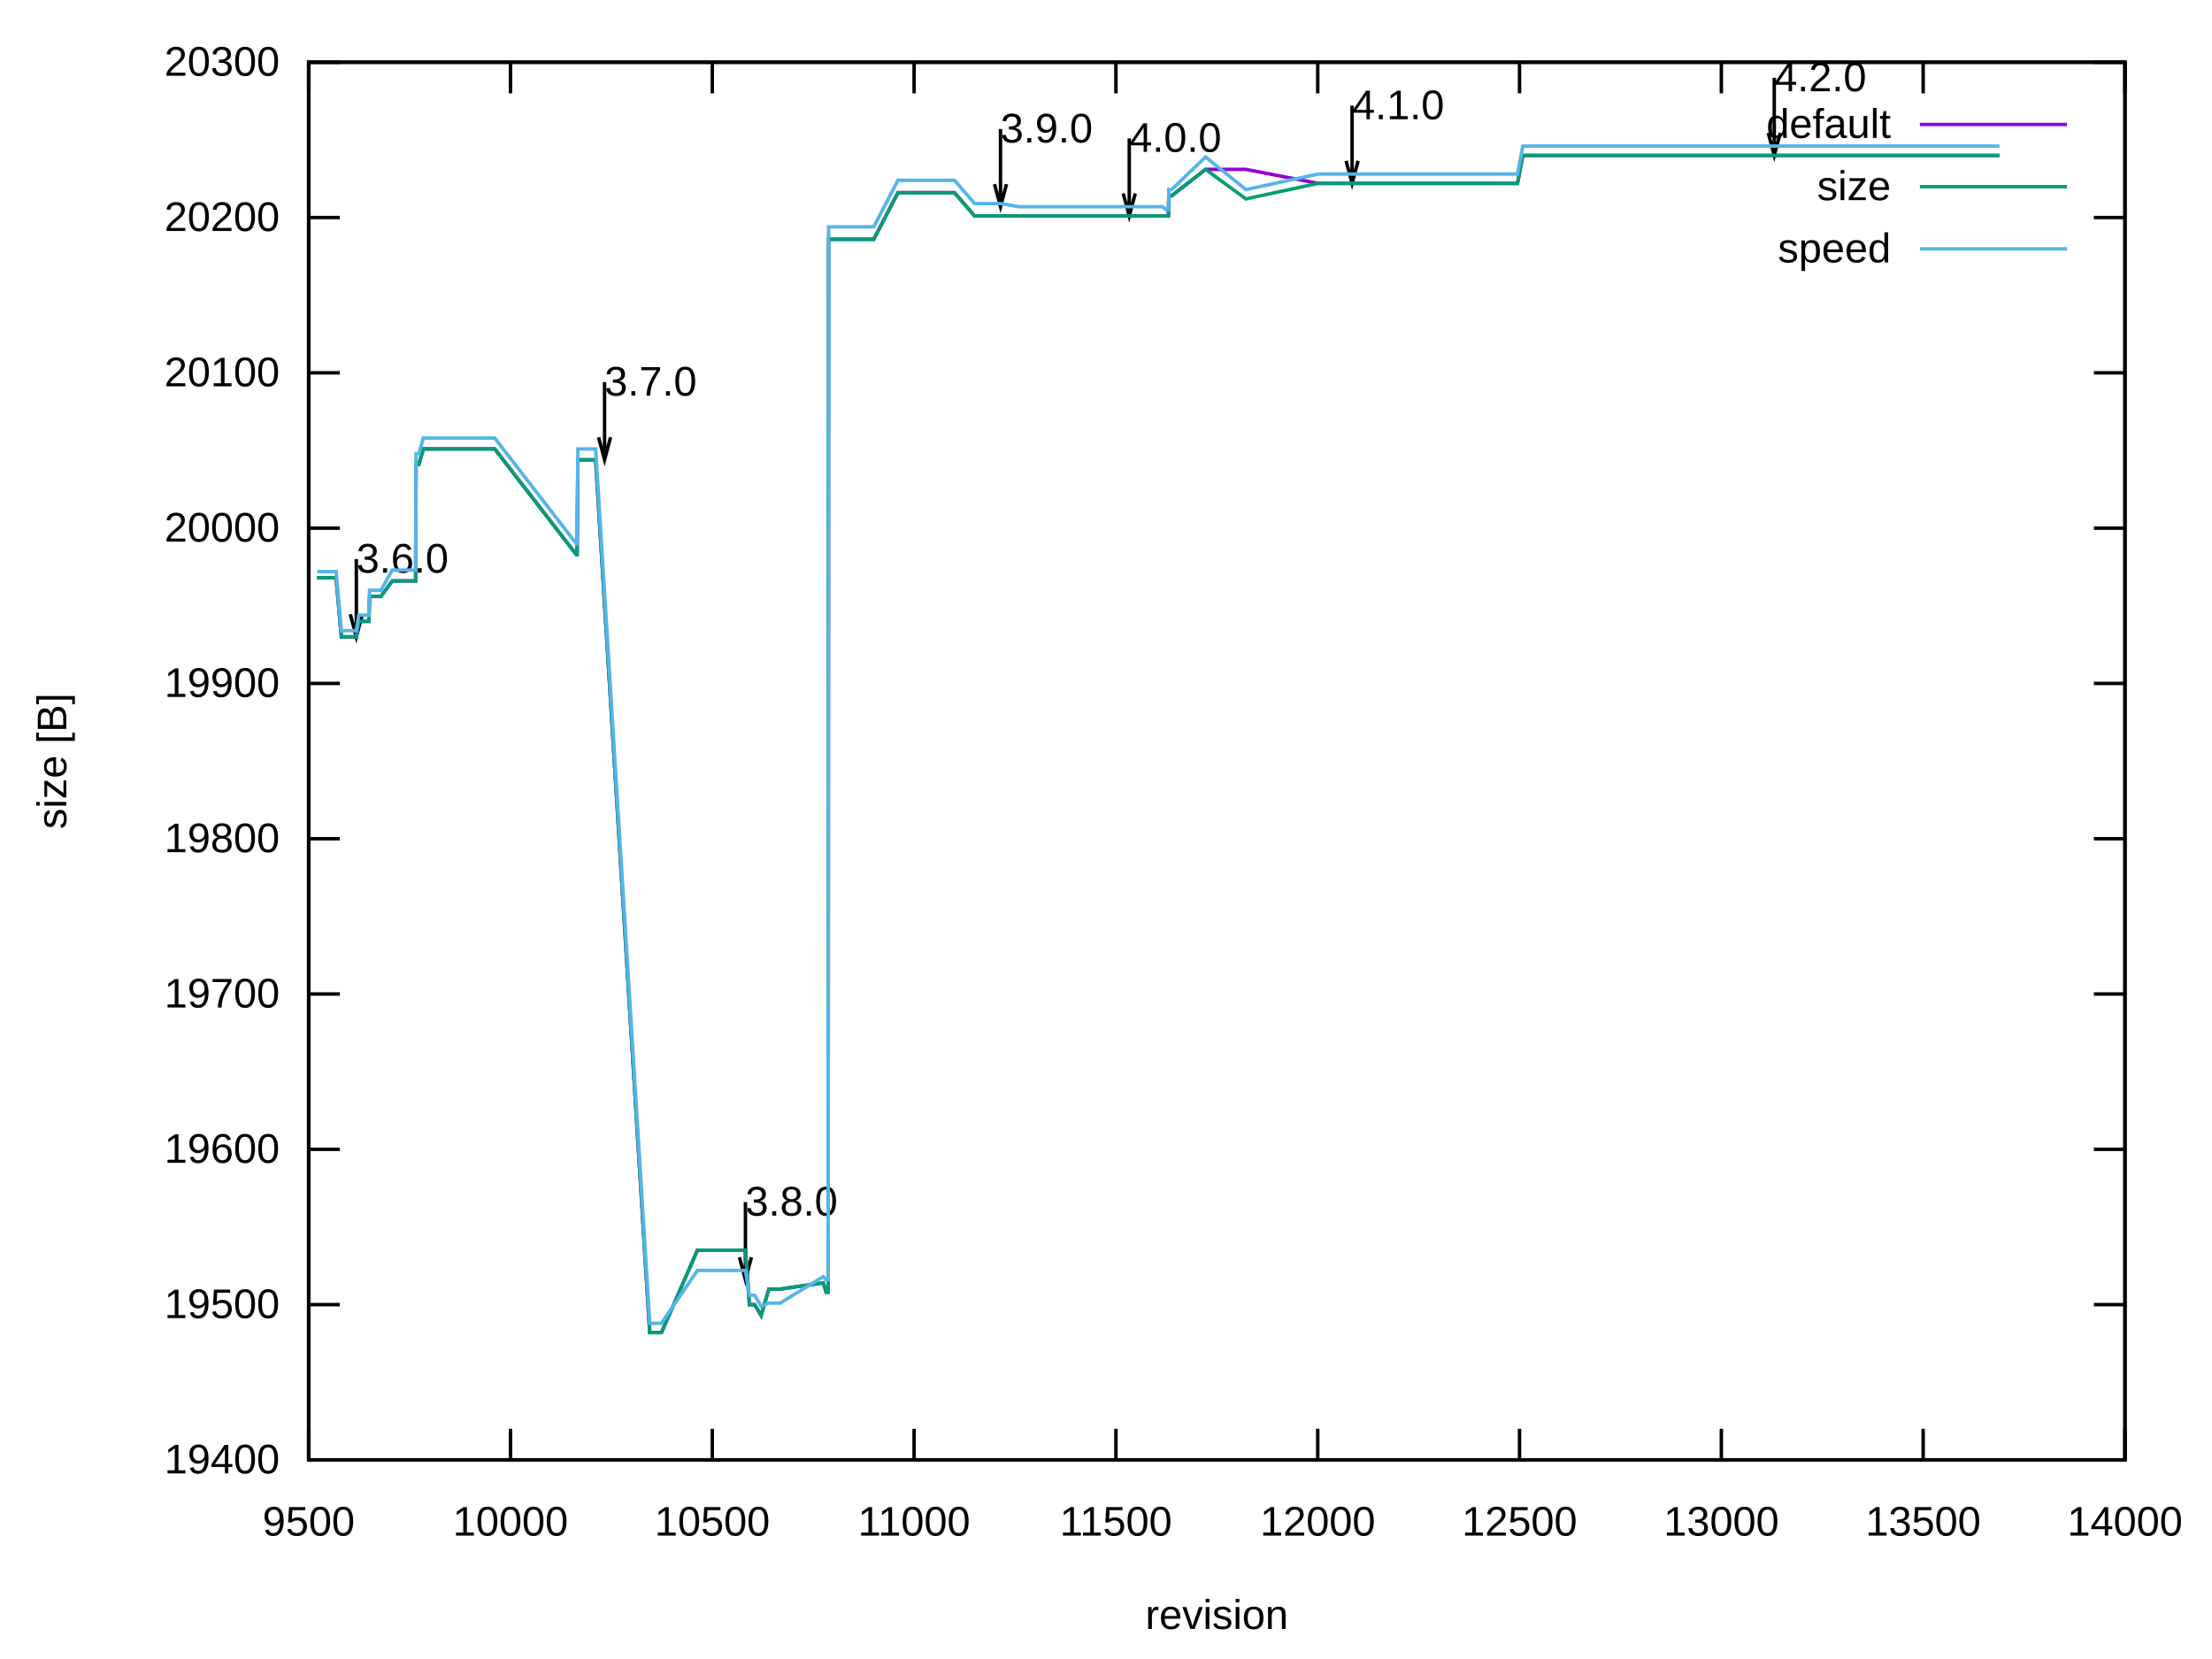
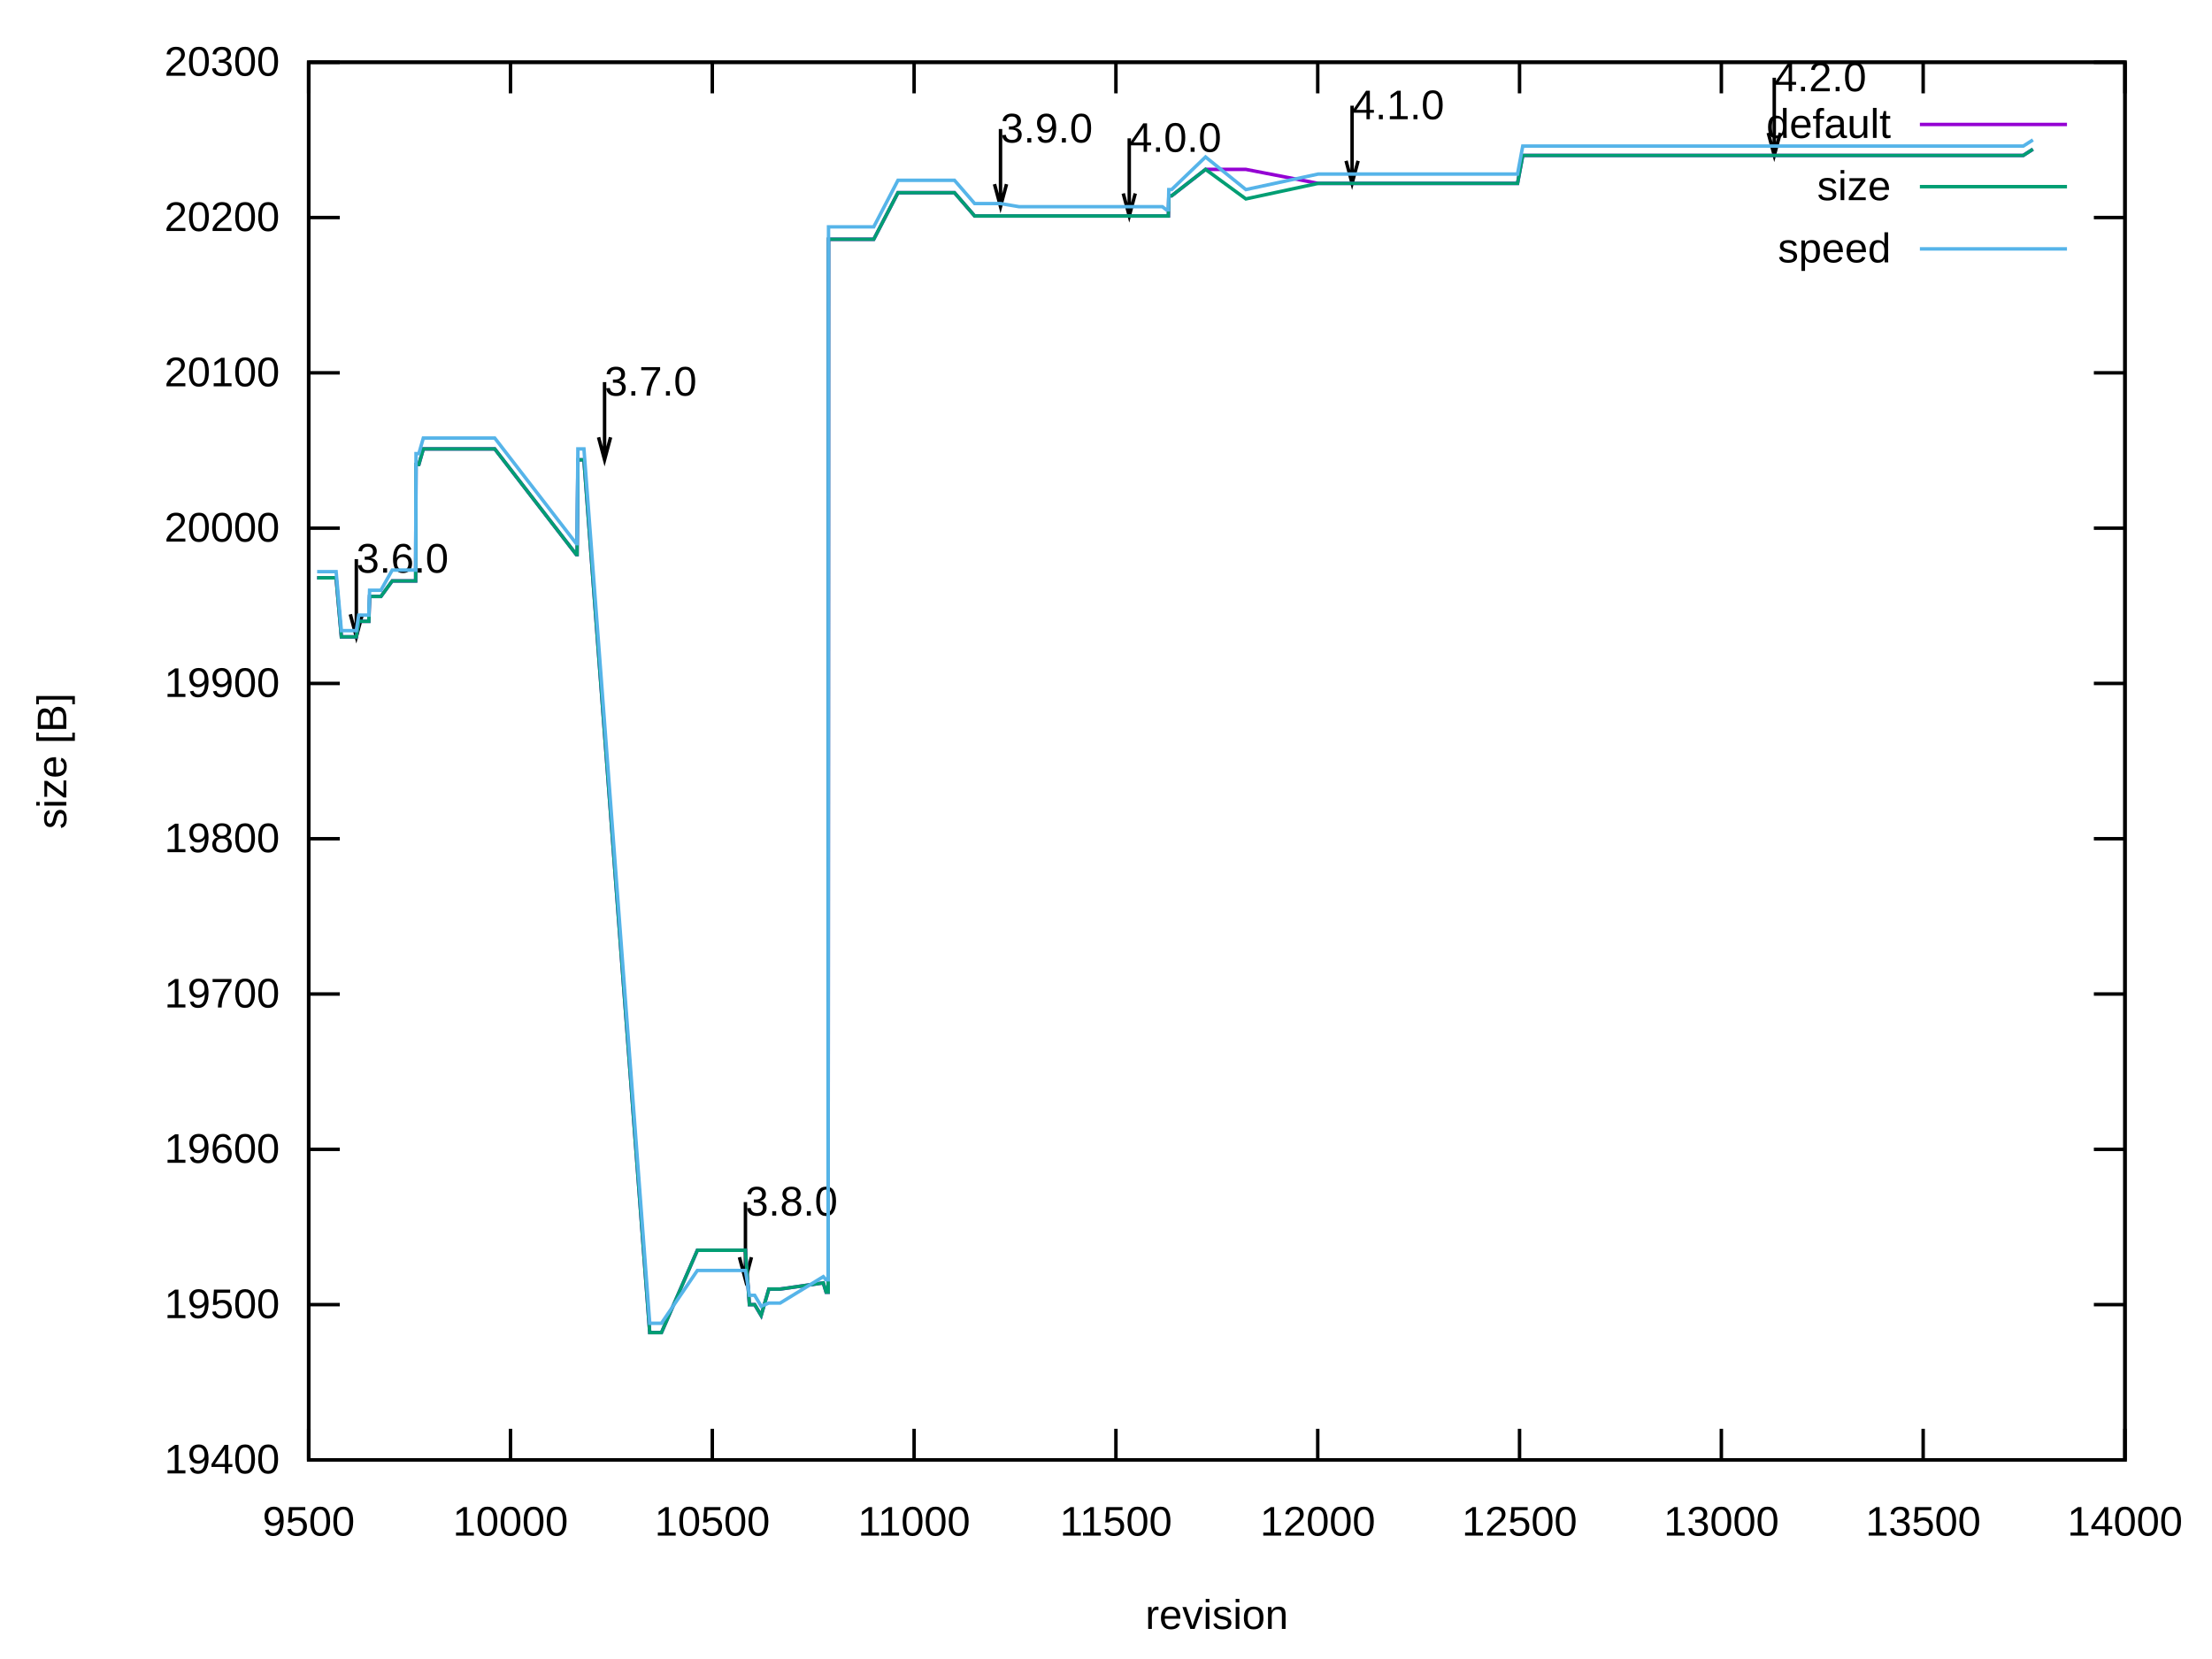
<svg xmlns="http://www.w3.org/2000/svg" xmlns:xlink="http://www.w3.org/1999/xlink" width="640" height="480" viewBox="0 0 640 480">
  <g id="gnuplot_canvas">
    <rect x="0" y="0" width="640" height="480" fill="none" />
    <defs>
      <circle id="gpDot" r="0.5" stroke-width="0.5" stroke="currentColor" />
      <path id="gpPt0" stroke-width="0.222" stroke="currentColor" d="M-1,0 h2 M0,-1 v2" />
      <path id="gpPt1" stroke-width="0.222" stroke="currentColor" d="M-1,-1 L1,1 M1,-1 L-1,1" />
      <path id="gpPt2" stroke-width="0.222" stroke="currentColor" d="M-1,0 L1,0 M0,-1 L0,1 M-1,-1 L1,1 M-1,1 L1,-1" />
      <rect id="gpPt3" stroke-width="0.222" stroke="currentColor" x="-1" y="-1" width="2" height="2" />
      <rect id="gpPt4" stroke-width="0.222" stroke="currentColor" fill="currentColor" x="-1" y="-1" width="2" height="2" />
      <circle id="gpPt5" stroke-width="0.222" stroke="currentColor" cx="0" cy="0" r="1" />
      <use xlink:href="#gpPt5" id="gpPt6" fill="currentColor" stroke="none" />
      <path id="gpPt7" stroke-width="0.222" stroke="currentColor" d="M0,-1.33 L-1.33,0.67 L1.33,0.67 z" />
      <use xlink:href="#gpPt7" id="gpPt8" fill="currentColor" stroke="none" />
      <use xlink:href="#gpPt7" id="gpPt9" stroke="currentColor" transform="rotate(180)" />
      <use xlink:href="#gpPt9" id="gpPt10" fill="currentColor" stroke="none" />
      <use xlink:href="#gpPt3" id="gpPt11" stroke="currentColor" transform="rotate(45)" />
      <use xlink:href="#gpPt11" id="gpPt12" fill="currentColor" stroke="none" />
      <path id="gpPt13" stroke-width="0.222" stroke="currentColor" d="M0,1.330 L1.265,0.411 L0.782,-1.067 L-0.782,-1.076 L-1.265,0.411 z" />
      <use xlink:href="#gpPt13" id="gpPt14" fill="currentColor" stroke="none" />
      <filter id="textbox" filterUnits="objectBoundingBox" x="0" y="0" height="1" width="1">
        <feFlood flood-color="white" flood-opacity="1" result="bgnd" />
        <feComposite in="SourceGraphic" in2="bgnd" operator="atop" />
      </filter>
      <filter id="greybox" filterUnits="objectBoundingBox" x="0" y="0" height="1" width="1">
        <feFlood flood-color="lightgrey" flood-opacity="1" result="grey" />
        <feComposite in="SourceGraphic" in2="grey" operator="atop" />
      </filter>
    </defs>
    <g fill="none" color="white" stroke="currentColor" stroke-width="1.00" stroke-linecap="butt" stroke-linejoin="miter">
</g>
    <g fill="none" color="black" stroke="currentColor" stroke-width="1.00" stroke-linecap="butt" stroke-linejoin="miter">
      <path stroke="black" d="M89.31,422.40 L98.31,422.40 M614.82,422.40 L605.82,422.40  " />
      <g transform="translate(80.92,426.30)" stroke="none" fill="black" font-family="Arial" font-size="12.00" text-anchor="end">
        <text>
          <tspan font-family="Arial"> 19400</tspan>
        </text>
      </g>
    </g>
    <g fill="none" color="black" stroke="currentColor" stroke-width="1.00" stroke-linecap="butt" stroke-linejoin="miter">
      <path stroke="black" d="M89.31,377.47 L98.31,377.47 M614.82,377.47 L605.82,377.47  " />
      <g transform="translate(80.92,381.37)" stroke="none" fill="black" font-family="Arial" font-size="12.00" text-anchor="end">
        <text>
          <tspan font-family="Arial"> 19500</tspan>
        </text>
      </g>
    </g>
    <g fill="none" color="black" stroke="currentColor" stroke-width="1.00" stroke-linecap="butt" stroke-linejoin="miter">
      <path stroke="black" d="M89.31,332.54 L98.31,332.54 M614.82,332.54 L605.82,332.54  " />
      <g transform="translate(80.92,336.44)" stroke="none" fill="black" font-family="Arial" font-size="12.00" text-anchor="end">
        <text>
          <tspan font-family="Arial"> 19600</tspan>
        </text>
      </g>
    </g>
    <g fill="none" color="black" stroke="currentColor" stroke-width="1.00" stroke-linecap="butt" stroke-linejoin="miter">
      <path stroke="black" d="M89.31,287.60 L98.31,287.60 M614.82,287.60 L605.82,287.60  " />
      <g transform="translate(80.92,291.50)" stroke="none" fill="black" font-family="Arial" font-size="12.00" text-anchor="end">
        <text>
          <tspan font-family="Arial"> 19700</tspan>
        </text>
      </g>
    </g>
    <g fill="none" color="black" stroke="currentColor" stroke-width="1.00" stroke-linecap="butt" stroke-linejoin="miter">
      <path stroke="black" d="M89.31,242.67 L98.31,242.67 M614.82,242.67 L605.82,242.67  " />
      <g transform="translate(80.92,246.57)" stroke="none" fill="black" font-family="Arial" font-size="12.00" text-anchor="end">
        <text>
          <tspan font-family="Arial"> 19800</tspan>
        </text>
      </g>
    </g>
    <g fill="none" color="black" stroke="currentColor" stroke-width="1.00" stroke-linecap="butt" stroke-linejoin="miter">
      <path stroke="black" d="M89.31,197.74 L98.31,197.74 M614.82,197.74 L605.82,197.74  " />
      <g transform="translate(80.92,201.64)" stroke="none" fill="black" font-family="Arial" font-size="12.00" text-anchor="end">
        <text>
          <tspan font-family="Arial"> 19900</tspan>
        </text>
      </g>
    </g>
    <g fill="none" color="black" stroke="currentColor" stroke-width="1.00" stroke-linecap="butt" stroke-linejoin="miter">
      <path stroke="black" d="M89.31,152.81 L98.31,152.81 M614.82,152.81 L605.82,152.81  " />
      <g transform="translate(80.92,156.71)" stroke="none" fill="black" font-family="Arial" font-size="12.00" text-anchor="end">
        <text>
          <tspan font-family="Arial"> 20000</tspan>
        </text>
      </g>
    </g>
    <g fill="none" color="black" stroke="currentColor" stroke-width="1.00" stroke-linecap="butt" stroke-linejoin="miter">
      <path stroke="black" d="M89.31,107.87 L98.31,107.87 M614.82,107.87 L605.82,107.87  " />
      <g transform="translate(80.92,111.77)" stroke="none" fill="black" font-family="Arial" font-size="12.00" text-anchor="end">
        <text>
          <tspan font-family="Arial"> 20100</tspan>
        </text>
      </g>
    </g>
    <g fill="none" color="black" stroke="currentColor" stroke-width="1.00" stroke-linecap="butt" stroke-linejoin="miter">
      <path stroke="black" d="M89.31,62.94 L98.31,62.94 M614.82,62.94 L605.82,62.94  " />
      <g transform="translate(80.92,66.84)" stroke="none" fill="black" font-family="Arial" font-size="12.00" text-anchor="end">
        <text>
          <tspan font-family="Arial"> 20200</tspan>
        </text>
      </g>
    </g>
    <g fill="none" color="black" stroke="currentColor" stroke-width="1.00" stroke-linecap="butt" stroke-linejoin="miter">
      <path stroke="black" d="M89.31,18.01 L98.31,18.01 M614.82,18.01 L605.82,18.01  " />
      <g transform="translate(80.92,21.91)" stroke="none" fill="black" font-family="Arial" font-size="12.00" text-anchor="end">
        <text>
          <tspan font-family="Arial"> 20300</tspan>
        </text>
      </g>
    </g>
    <g fill="none" color="black" stroke="currentColor" stroke-width="1.00" stroke-linecap="butt" stroke-linejoin="miter">
      <path stroke="black" d="M89.31,422.40 L89.31,413.40 M89.31,18.01 L89.31,27.01  " />
      <g transform="translate(89.31,444.30)" stroke="none" fill="black" font-family="Arial" font-size="12.00" text-anchor="middle">
        <text>
          <tspan font-family="Arial"> 9500</tspan>
        </text>
      </g>
    </g>
    <g fill="none" color="black" stroke="currentColor" stroke-width="1.00" stroke-linecap="butt" stroke-linejoin="miter">
      <path stroke="black" d="M147.70,422.40 L147.70,413.40 M147.70,18.01 L147.70,27.01  " />
      <g transform="translate(147.70,444.30)" stroke="none" fill="black" font-family="Arial" font-size="12.00" text-anchor="middle">
        <text>
          <tspan font-family="Arial"> 10000</tspan>
        </text>
      </g>
    </g>
    <g fill="none" color="black" stroke="currentColor" stroke-width="1.00" stroke-linecap="butt" stroke-linejoin="miter">
      <path stroke="black" d="M206.09,422.40 L206.09,413.40 M206.09,18.01 L206.09,27.01  " />
      <g transform="translate(206.09,444.30)" stroke="none" fill="black" font-family="Arial" font-size="12.00" text-anchor="middle">
        <text>
          <tspan font-family="Arial"> 10500</tspan>
        </text>
      </g>
    </g>
    <g fill="none" color="black" stroke="currentColor" stroke-width="1.00" stroke-linecap="butt" stroke-linejoin="miter">
      <path stroke="black" d="M264.48,422.40 L264.48,413.40 M264.48,18.01 L264.48,27.01  " />
      <g transform="translate(264.48,444.30)" stroke="none" fill="black" font-family="Arial" font-size="12.00" text-anchor="middle">
        <text>
          <tspan font-family="Arial"> 11000</tspan>
        </text>
      </g>
    </g>
    <g fill="none" color="black" stroke="currentColor" stroke-width="1.00" stroke-linecap="butt" stroke-linejoin="miter">
      <path stroke="black" d="M322.87,422.40 L322.87,413.40 M322.87,18.01 L322.87,27.01  " />
      <g transform="translate(322.87,444.30)" stroke="none" fill="black" font-family="Arial" font-size="12.00" text-anchor="middle">
        <text>
          <tspan font-family="Arial"> 11500</tspan>
        </text>
      </g>
    </g>
    <g fill="none" color="black" stroke="currentColor" stroke-width="1.00" stroke-linecap="butt" stroke-linejoin="miter">
      <path stroke="black" d="M381.26,422.40 L381.26,413.40 M381.26,18.01 L381.26,27.01  " />
      <g transform="translate(381.26,444.30)" stroke="none" fill="black" font-family="Arial" font-size="12.00" text-anchor="middle">
        <text>
          <tspan font-family="Arial"> 12000</tspan>
        </text>
      </g>
    </g>
    <g fill="none" color="black" stroke="currentColor" stroke-width="1.00" stroke-linecap="butt" stroke-linejoin="miter">
      <path stroke="black" d="M439.65,422.40 L439.65,413.40 M439.65,18.01 L439.65,27.01  " />
      <g transform="translate(439.65,444.30)" stroke="none" fill="black" font-family="Arial" font-size="12.00" text-anchor="middle">
        <text>
          <tspan font-family="Arial"> 12500</tspan>
        </text>
      </g>
    </g>
    <g fill="none" color="black" stroke="currentColor" stroke-width="1.00" stroke-linecap="butt" stroke-linejoin="miter">
      <path stroke="black" d="M498.04,422.40 L498.04,413.40 M498.04,18.01 L498.04,27.01  " />
      <g transform="translate(498.04,444.30)" stroke="none" fill="black" font-family="Arial" font-size="12.00" text-anchor="middle">
        <text>
          <tspan font-family="Arial"> 13000</tspan>
        </text>
      </g>
    </g>
    <g fill="none" color="black" stroke="currentColor" stroke-width="1.00" stroke-linecap="butt" stroke-linejoin="miter">
      <path stroke="black" d="M556.43,422.40 L556.43,413.40 M556.43,18.01 L556.43,27.01  " />
      <g transform="translate(556.43,444.30)" stroke="none" fill="black" font-family="Arial" font-size="12.00" text-anchor="middle">
        <text>
          <tspan font-family="Arial"> 13500</tspan>
        </text>
      </g>
    </g>
    <g fill="none" color="black" stroke="currentColor" stroke-width="1.00" stroke-linecap="butt" stroke-linejoin="miter">
      <path stroke="black" d="M614.82,422.40 L614.82,413.40 M614.82,18.01 L614.82,27.01  " />
      <g transform="translate(614.82,444.30)" stroke="none" fill="black" font-family="Arial" font-size="12.00" text-anchor="middle">
        <text>
          <tspan font-family="Arial"> 14000</tspan>
        </text>
      </g>
    </g>
    <g fill="none" color="black" stroke="currentColor" stroke-width="1.00" stroke-linecap="butt" stroke-linejoin="miter">
</g>
    <g fill="none" color="black" stroke="currentColor" stroke-width="1.00" stroke-linecap="butt" stroke-linejoin="miter">
      <path stroke="black" d="M89.31,18.01 L89.31,422.40 L614.82,422.40 L614.82,18.01 L89.31,18.01 Z  " />
      <g transform="translate(103.09,165.69)" stroke="none" fill="black" font-family="Arial" font-size="12.00" text-anchor="start">
        <text>
          <tspan font-family="Arial">3.6.0</tspan>
        </text>
      </g>
      <g transform="translate(174.91,114.47)" stroke="none" fill="black" font-family="Arial" font-size="12.00" text-anchor="start">
        <text>
          <tspan font-family="Arial">3.7.0</tspan>
        </text>
      </g>
      <g transform="translate(215.67,351.71)" stroke="none" fill="black" font-family="Arial" font-size="12.00" text-anchor="start">
        <text>
          <tspan font-family="Arial">3.8.0</tspan>
        </text>
      </g>
      <g transform="translate(289.47,41.23)" stroke="none" fill="black" font-family="Arial" font-size="12.00" text-anchor="start">
        <text>
          <tspan font-family="Arial">3.9.0</tspan>
        </text>
      </g>
      <g transform="translate(326.72,43.93)" stroke="none" fill="black" font-family="Arial" font-size="12.00" text-anchor="start">
        <text>
          <tspan font-family="Arial">4.0.0</tspan>
        </text>
      </g>
      <g transform="translate(391.19,34.49)" stroke="none" fill="black" font-family="Arial" font-size="12.00" text-anchor="start">
        <text>
          <tspan font-family="Arial">4.1.0</tspan>
        </text>
      </g>
      <g transform="translate(513.34,26.40)" stroke="none" fill="black" font-family="Arial" font-size="12.00" text-anchor="start">
        <text>
          <tspan font-family="Arial">4.2.0</tspan>
        </text>
      </g>
      <path stroke="black" d="M101.36,177.74 L103.10,184.25 L104.84,177.74 M103.10,161.78 L103.10,184.25 M173.18,126.52 L174.92,133.03 L176.66,126.52   M174.92,110.56 L174.92,133.03 M213.94,363.76 L215.68,370.27 L217.42,363.76 M215.68,347.80 L215.68,370.27 M287.74,53.28   L289.48,59.79 L291.22,53.28 M289.48,37.32 L289.48,59.79 M324.99,55.98 L326.73,62.48 L328.47,55.98 M326.73,40.02   L326.73,62.48 M389.46,46.54 L391.20,53.05 L392.94,46.54 M391.20,30.58 L391.20,53.05 M511.61,38.45 L513.35,44.96   L515.09,38.45 M513.35,22.49 L513.35,44.96  " />
    </g>
    <g fill="none" color="black" stroke="currentColor" stroke-width="1.00" stroke-linecap="butt" stroke-linejoin="miter">
      <g transform="translate(19.18,220.21) rotate(270)" stroke="none" fill="black" font-family="Arial" font-size="12.00" text-anchor="middle">
        <text>
          <tspan font-family="Arial">size [B]</tspan>
        </text>
      </g>
    </g>
    <g fill="none" color="black" stroke="currentColor" stroke-width="1.00" stroke-linecap="butt" stroke-linejoin="miter">
      <g transform="translate(352.06,471.30)" stroke="none" fill="black" font-family="Arial" font-size="12.00" text-anchor="middle">
        <text>
          <tspan font-family="Arial">revision</tspan>
        </text>
      </g>
    </g>
    <g fill="none" color="black" stroke="currentColor" stroke-width="1.00" stroke-linecap="butt" stroke-linejoin="miter">
</g>
    <g id="gnuplot_plot_1">
      <g fill="none" color="black" stroke="currentColor" stroke-width="1.00" stroke-linecap="butt" stroke-linejoin="miter">
        <g transform="translate(547.09,39.91)" stroke="none" fill="black" font-family="Arial" font-size="12.00" text-anchor="end">
          <text>
            <tspan font-family="Arial">default</tspan>
          </text>
        </g>
      </g>
      <g fill="none" color="black" stroke="currentColor" stroke-width="1.00" stroke-linecap="butt" stroke-linejoin="miter">
-         <path stroke="rgb(148,   0, 211)" d="M555.48,36.01 L598.04,36.01 M91.76,167.18 L93.98,167.18 L95.15,167.18 L97.25,167.18 L98.77,184.26 L99.70,184.26   L100.52,184.26 L101.10,184.26 L101.22,184.26 L101.34,184.26 L101.46,184.26 L103.09,184.26 L103.79,179.77 L104.72,179.77   L105.08,179.77 L105.19,179.77 L105.31,179.77 L105.43,179.77 L105.66,179.77 L106.24,179.77 L106.36,179.77 L106.71,179.77   L106.94,172.58 L107.18,172.58 L107.29,172.58 L107.88,172.58 L108.23,172.58 L108.46,172.58 L108.58,172.58 L108.70,172.58   L110.21,172.58 L113.48,168.08 L116.17,168.08 L117.34,168.08 L118.15,168.08 L118.62,168.08 L119.79,168.08 L120.14,168.08   L120.26,168.08 L120.37,134.38 L120.49,134.38 L121.19,134.38 L122.48,129.89 L123.18,129.89 L123.29,129.89 L123.53,129.89   L123.99,129.89 L124.69,129.89 L125.16,129.89 L125.28,129.89 L126.10,129.89 L126.45,129.89 L126.56,129.89 L126.68,129.89   L127.85,129.89 L128.08,129.89 L128.55,129.89 L133.57,129.89 L141.74,129.89 L142.21,129.89 L142.44,129.89 L142.56,129.89   L143.15,129.89 L166.74,160.45 L166.97,160.45 L167.20,133.04 L168.02,133.04 L168.84,133.04 L168.95,133.04 L169.30,133.04   L170.12,133.04 L172.11,133.04 L172.34,133.04 L187.99,385.56 L188.46,385.56 L188.57,385.56 L190.44,385.56 L190.56,385.56   L191.38,385.56 L201.77,361.74 L205.51,361.74 L207.26,361.74 L210.76,361.74 L212.86,361.74 L215.67,361.74 L216.83,377.47   L217.88,377.47 L218.35,377.47 L220.22,380.61 L222.44,372.97 L223.02,372.97 L224.31,372.97 L224.77,372.97 L225.71,372.97   L238.20,371.18 L239.02,373.87 L239.49,373.87 L239.61,373.87 L239.72,69.23 L239.96,69.23 L241.12,69.23 L252.80,69.23   L259.81,55.75 L261.44,55.75 L274.64,55.75 L276.16,55.75 L282.00,62.49 L289.47,62.49 L294.84,62.49 L303.02,62.49   L303.60,62.49 L307.81,62.49 L315.28,62.49 L315.63,62.49 L316.68,62.49 L323.69,62.49 L323.92,62.49 L326.72,62.49   L332.91,62.49 L336.18,62.49 L336.30,62.49 L337.47,62.49 L338.05,62.49 L338.17,56.65 L338.87,56.65 L338.99,56.65   L348.80,49.01 L360.47,49.01 L381.38,53.06 L387.80,53.06 L391.19,53.06 L392.70,53.06 L392.94,53.06 L393.17,53.06   L393.64,53.06 L393.99,53.06 L394.57,53.06 L427.04,53.06 L429.72,53.06 L431.48,53.06 L433.81,53.06 L435.45,53.06   L438.25,53.06 L439.07,53.06 L440.58,44.97 L456.23,44.97 L459.85,44.97 L461.72,44.97 L462.07,44.97 L468.38,44.97   L472.82,44.97 L474.10,44.97 L477.84,44.97 L481.92,44.97 L483.44,44.97 L485.31,44.97 L486.36,44.97 L494.42,44.97   L513.34,44.97 L521.40,44.97 L533.07,44.97 L578.50,44.97  " />
+         <path stroke="rgb(148,   0, 211)" d="M555.48,36.01 L598.04,36.01 M91.76,167.18 L93.98,167.18 L95.15,167.18 L97.25,167.18 L98.77,184.26 L99.70,184.26   L100.52,184.26 L101.10,184.26 L101.22,184.26 L101.34,184.26 L101.46,184.26 L103.09,184.26 L103.79,179.77 L104.72,179.77   L105.08,179.77 L105.19,179.77 L105.31,179.77 L105.43,179.77 L105.66,179.77 L106.24,179.77 L106.36,179.77 L106.71,179.77   L106.94,172.58 L107.18,172.58 L107.29,172.58 L107.88,172.58 L108.23,172.58 L108.46,172.58 L108.58,172.58 L108.70,172.58   L110.21,172.58 L113.48,168.08 L116.17,168.08 L117.34,168.08 L118.15,168.08 L118.62,168.08 L119.79,168.08 L120.14,168.08   L120.26,168.08 L120.37,134.38 L120.49,134.38 L121.19,134.38 L122.48,129.89 L123.18,129.89 L123.29,129.89 L123.53,129.89   L123.99,129.89 L124.69,129.89 L125.16,129.89 L125.28,129.89 L126.10,129.89 L126.45,129.89 L126.56,129.89 L126.68,129.89   L127.85,129.89 L128.08,129.89 L128.55,129.89 L133.57,129.89 L141.74,129.89 L142.21,129.89 L142.44,129.89 L142.56,129.89   L143.15,129.89 L166.74,160.45 L166.97,160.45 L167.20,133.04 L168.02,133.04 L168.84,133.04 L168.95,133.04 L187.99,385.56   L188.46,385.56 L188.57,385.56 L190.44,385.56 L190.56,385.56 L191.38,385.56 L201.77,361.74 L205.51,361.74 L207.26,361.74   L210.76,361.74 L212.86,361.74 L215.67,361.74 L216.83,377.47 L217.88,377.47 L218.35,377.47 L220.22,380.61 L222.44,372.97   L223.02,372.97 L224.31,372.97 L224.77,372.97 L225.71,372.97 L238.20,371.18 L239.02,373.87 L239.49,373.87 L239.61,373.87   L239.72,69.23 L239.96,69.23 L241.12,69.23 L252.80,69.23 L259.81,55.75 L261.44,55.75 L274.64,55.75 L276.16,55.75   L282.00,62.49 L289.47,62.49 L294.84,62.49 L303.02,62.49 L303.60,62.49 L307.81,62.49 L315.28,62.49 L315.63,62.49   L316.68,62.49 L323.69,62.49 L323.92,62.49 L326.72,62.49 L332.91,62.49 L336.18,62.49 L336.30,62.49 L337.47,62.49   L338.05,62.49 L338.17,56.65 L338.87,56.65 L338.99,56.65 L348.80,49.01 L360.47,49.01 L381.38,53.06 L387.80,53.06   L391.19,53.06 L392.70,53.06 L392.94,53.06 L393.17,53.06 L393.64,53.06 L393.99,53.06 L394.57,53.06 L427.04,53.06   L429.72,53.06 L431.48,53.06 L433.81,53.06 L435.45,53.06 L438.25,53.06 L439.07,53.06 L440.58,44.97 L456.23,44.97   L459.85,44.97 L461.72,44.97 L462.07,44.97 L468.38,44.97 L472.82,44.97 L474.10,44.97 L477.84,44.97 L481.92,44.97   L483.44,44.97 L485.31,44.97 L486.36,44.97 L494.42,44.97 L513.34,44.97 L521.40,44.97 L533.07,44.97 L555.85,44.97   L578.50,44.97 L579.67,44.97 L580.84,44.97 L585.39,44.97 L588.19,43.17  " />
      </g>
    </g>
    <g id="gnuplot_plot_2">
      <g fill="none" color="black" stroke="currentColor" stroke-width="1.00" stroke-linecap="butt" stroke-linejoin="miter">
        <g transform="translate(547.09,57.91)" stroke="none" fill="black" font-family="Arial" font-size="12.00" text-anchor="end">
          <text>
            <tspan font-family="Arial">size</tspan>
          </text>
        </g>
      </g>
      <g fill="none" color="black" stroke="currentColor" stroke-width="1.00" stroke-linecap="butt" stroke-linejoin="miter">
-         <path stroke="rgb(  0, 158, 115)" d="M555.48,54.01 L598.04,54.01 M91.76,167.18 L93.98,167.18 L95.15,167.18 L97.25,167.18 L98.77,184.26 L99.70,184.26   L100.52,184.26 L101.10,184.26 L101.22,184.26 L101.34,184.26 L101.46,184.26 L103.09,184.26 L103.79,179.77 L104.72,179.77   L105.08,179.77 L105.19,179.77 L105.31,179.77 L105.43,179.77 L105.66,179.77 L106.24,179.77 L106.36,179.77 L106.71,179.77   L106.94,172.58 L107.18,172.58 L107.29,172.58 L107.88,172.58 L108.23,172.58 L108.46,172.58 L108.58,172.58 L108.70,172.58   L110.21,172.58 L113.48,168.08 L116.17,168.08 L117.34,168.08 L118.15,168.08 L118.62,168.08 L119.79,168.08 L120.14,168.08   L120.26,168.08 L120.37,134.38 L120.49,134.38 L121.19,134.38 L122.48,129.89 L123.18,129.89 L123.29,129.89 L123.53,129.89   L123.99,129.89 L124.69,129.89 L125.16,129.89 L125.28,129.89 L126.10,129.89 L126.45,129.89 L126.56,129.89 L126.68,129.89   L127.85,129.89 L128.08,129.89 L128.55,129.89 L133.57,129.89 L141.74,129.89 L142.21,129.89 L142.44,129.89 L142.56,129.89   L143.15,129.89 L166.74,160.45 L166.97,160.45 L167.20,133.04 L168.02,133.04 L168.84,133.04 L168.95,133.04 L169.30,133.04   L170.12,133.04 L172.11,133.04 L172.34,133.04 L187.99,385.56 L188.46,385.56 L188.57,385.56 L190.44,385.56 L190.56,385.56   L191.38,385.56 L201.77,361.74 L205.51,361.74 L207.26,361.74 L210.76,361.74 L212.86,361.74 L215.67,361.74 L216.83,377.47   L217.88,377.47 L218.35,377.47 L220.22,380.61 L222.44,372.97 L223.02,372.97 L224.31,372.97 L224.77,372.97 L225.71,372.97   L238.20,371.18 L239.02,373.87 L239.49,373.87 L239.61,373.87 L239.72,69.23 L239.96,69.23 L241.12,69.23 L252.80,69.23   L259.81,55.75 L261.44,55.75 L274.64,55.75 L276.16,55.75 L282.00,62.49 L289.47,62.49 L294.84,62.49 L303.02,62.49   L303.60,62.49 L307.81,62.49 L315.28,62.49 L315.63,62.49 L316.68,62.49 L323.69,62.49 L323.92,62.49 L326.72,62.49   L332.91,62.49 L336.18,62.49 L336.30,62.49 L337.47,62.49 L338.05,62.49 L338.17,56.65 L338.87,56.65 L338.99,56.65   L348.80,49.01 L360.47,57.55 L381.38,53.06 L387.80,53.06 L391.19,53.06 L392.70,53.06 L392.94,53.06 L393.17,53.06   L393.64,53.06 L393.99,53.06 L394.57,53.06 L427.04,53.06 L429.72,53.06 L431.48,53.06 L433.81,53.06 L435.45,53.06   L438.25,53.06 L439.07,53.06 L440.58,44.97 L456.23,44.97 L459.85,44.97 L461.72,44.97 L462.07,44.97 L468.38,44.97   L472.82,44.97 L474.10,44.97 L477.84,44.97 L481.92,44.97 L483.44,44.97 L485.31,44.97 L486.36,44.97 L494.42,44.97   L513.34,44.97 L521.40,44.97 L533.07,44.97 L578.50,44.97  " />
+         <path stroke="rgb(  0, 158, 115)" d="M555.48,54.01 L598.04,54.01 M91.76,167.18 L93.98,167.18 L95.15,167.18 L97.25,167.18 L98.77,184.26 L99.70,184.26   L100.52,184.26 L101.10,184.26 L101.22,184.26 L101.34,184.26 L101.46,184.26 L103.09,184.26 L103.79,179.77 L104.72,179.77   L105.08,179.77 L105.19,179.77 L105.31,179.77 L105.43,179.77 L105.66,179.77 L106.24,179.77 L106.36,179.77 L106.71,179.77   L106.94,172.58 L107.18,172.58 L107.29,172.58 L107.88,172.58 L108.23,172.58 L108.46,172.58 L108.58,172.58 L108.70,172.58   L110.21,172.58 L113.48,168.08 L116.17,168.08 L117.34,168.08 L118.15,168.08 L118.62,168.08 L119.79,168.08 L120.14,168.08   L120.26,168.08 L120.37,134.38 L120.49,134.38 L121.19,134.38 L122.48,129.89 L123.18,129.89 L123.29,129.89 L123.53,129.89   L123.99,129.89 L124.69,129.89 L125.16,129.89 L125.28,129.89 L126.10,129.89 L126.45,129.89 L126.56,129.89 L126.68,129.89   L127.85,129.89 L128.08,129.89 L128.55,129.89 L133.57,129.89 L141.74,129.89 L142.21,129.89 L142.44,129.89 L142.56,129.89   L143.15,129.89 L166.74,160.45 L166.97,160.45 L167.20,133.04 L168.02,133.04 L168.84,133.04 L168.95,133.04 L187.99,385.56   L188.46,385.56 L188.57,385.56 L190.44,385.56 L190.56,385.56 L191.38,385.56 L201.77,361.74 L205.51,361.74 L207.26,361.74   L210.76,361.74 L212.86,361.74 L215.67,361.74 L216.83,377.47 L217.88,377.47 L218.35,377.47 L220.22,380.61 L222.44,372.97   L223.02,372.97 L224.31,372.97 L224.77,372.97 L225.71,372.97 L238.20,371.18 L239.02,373.87 L239.49,373.87 L239.61,373.87   L239.72,69.23 L239.96,69.23 L241.12,69.23 L252.80,69.23 L259.81,55.75 L261.44,55.75 L274.64,55.75 L276.16,55.75   L282.00,62.49 L289.47,62.49 L294.84,62.49 L303.02,62.49 L303.60,62.49 L307.81,62.49 L315.28,62.49 L315.63,62.49   L316.68,62.49 L323.69,62.49 L323.92,62.49 L326.72,62.49 L332.91,62.49 L336.18,62.49 L336.30,62.49 L337.47,62.49   L338.05,62.49 L338.17,56.65 L338.87,56.65 L338.99,56.65 L348.80,49.01 L360.47,57.55 L381.38,53.06 L387.80,53.06   L391.19,53.06 L392.70,53.06 L392.94,53.06 L393.17,53.06 L393.64,53.06 L393.99,53.06 L394.57,53.06 L427.04,53.06   L429.72,53.06 L431.48,53.06 L433.81,53.06 L435.45,53.06 L438.25,53.06 L439.07,53.06 L440.58,44.97 L456.23,44.97   L459.85,44.97 L461.72,44.97 L462.07,44.97 L468.38,44.97 L472.82,44.97 L474.10,44.97 L477.84,44.97 L481.92,44.97   L483.44,44.97 L485.31,44.97 L486.36,44.97 L494.42,44.97 L513.34,44.97 L521.40,44.97 L533.07,44.97 L555.85,44.97   L578.50,44.97 L579.67,44.97 L580.84,44.97 L585.39,44.97 L588.19,43.17  " />
      </g>
    </g>
    <g id="gnuplot_plot_3">
      <g fill="none" color="black" stroke="currentColor" stroke-width="1.00" stroke-linecap="butt" stroke-linejoin="miter">
        <g transform="translate(547.09,75.91)" stroke="none" fill="black" font-family="Arial" font-size="12.00" text-anchor="end">
          <text>
            <tspan font-family="Arial">speed</tspan>
          </text>
        </g>
      </g>
      <g fill="none" color="black" stroke="currentColor" stroke-width="1.00" stroke-linecap="butt" stroke-linejoin="miter">
-         <path stroke="rgb( 86, 180, 233)" d="M555.48,72.01 L598.04,72.01 M91.76,165.39 L93.98,165.39 L95.15,165.39 L97.25,165.39 L98.77,182.46 L99.70,182.46   L100.52,182.46 L101.10,182.46 L101.22,182.46 L101.34,182.46 L101.46,182.46 L103.09,182.46 L103.79,177.97 L104.72,177.97   L105.08,177.97 L105.19,177.97 L105.31,177.97 L105.43,177.97 L105.66,177.97 L106.24,177.97 L106.36,177.97 L106.71,177.97   L106.94,170.78 L107.18,170.78 L107.29,170.78 L107.88,170.78 L108.23,170.78 L108.46,170.78 L108.58,170.78 L108.70,170.78   L110.21,170.78 L113.48,164.94 L116.17,164.94 L117.34,164.94 L118.15,164.94 L118.62,164.94 L119.79,164.94 L120.14,164.94   L120.26,164.94 L120.37,131.24 L120.49,131.24 L121.19,131.24 L122.48,126.75 L123.18,126.75 L123.29,126.75 L123.53,126.75   L123.99,126.75 L124.69,126.75 L125.16,126.75 L125.28,126.75 L126.10,126.75 L126.45,126.75 L126.56,126.75 L126.68,126.75   L127.85,126.75 L128.08,126.75 L128.55,126.75 L133.57,126.75 L141.74,126.75 L142.21,126.75 L142.44,126.75 L142.56,126.75   L143.15,126.75 L166.74,157.30 L166.97,157.30 L167.20,129.89 L168.02,129.89 L168.84,129.89 L168.95,129.89 L169.30,129.89   L170.12,129.89 L172.11,129.89 L172.34,129.89 L187.99,382.86 L188.46,382.86 L188.57,382.86 L190.44,382.86 L190.56,382.86   L191.38,382.86 L201.77,367.58 L205.51,367.58 L207.26,367.58 L210.76,367.58 L212.86,367.58 L215.67,367.58 L216.83,374.77   L217.88,374.77 L218.35,374.77 L220.22,377.92 L222.44,377.02 L223.02,377.02 L224.31,377.02 L224.77,377.02 L225.71,377.02   L238.20,369.38 L239.02,370.28 L239.49,370.28 L239.61,370.28 L239.72,65.64 L239.96,65.64 L241.12,65.64 L252.80,65.64   L259.81,52.16 L261.44,52.16 L274.64,52.16 L276.16,52.16 L282.00,58.90 L289.47,58.90 L294.84,59.80 L303.02,59.80   L303.60,59.80 L307.81,59.80 L315.28,59.80 L315.63,59.80 L316.68,59.80 L323.69,59.80 L323.92,59.80 L326.72,59.80   L332.91,59.80 L336.18,59.80 L336.30,59.80 L337.47,60.70 L338.05,60.70 L338.17,54.85 L338.87,54.85 L338.99,54.85   L348.80,45.42 L360.47,54.85 L381.38,50.36 L387.80,50.36 L391.19,50.36 L392.70,50.36 L392.94,50.36 L393.17,50.36   L393.64,50.36 L393.99,50.36 L394.57,50.36 L427.04,50.36 L429.72,50.36 L431.48,50.36 L433.81,50.36 L435.45,50.36   L438.25,50.36 L439.07,50.36 L440.58,42.27 L456.23,42.27 L459.85,42.27 L461.72,42.27 L462.07,42.27 L468.38,42.27   L472.82,42.27 L474.10,42.27 L477.84,42.27 L481.92,42.27 L483.44,42.27 L485.31,42.27 L486.36,42.27 L494.42,42.27   L513.34,42.27 L521.40,42.27 L533.07,42.27 L578.50,42.27  " />
+         <path stroke="rgb( 86, 180, 233)" d="M555.48,72.01 L598.04,72.01 M91.76,165.39 L93.98,165.39 L95.15,165.39 L97.25,165.39 L98.77,182.46 L99.70,182.46   L100.52,182.46 L101.10,182.46 L101.22,182.46 L101.34,182.46 L101.46,182.46 L103.09,182.46 L103.79,177.97 L104.72,177.97   L105.08,177.97 L105.19,177.97 L105.31,177.97 L105.43,177.97 L105.66,177.97 L106.24,177.97 L106.36,177.97 L106.71,177.97   L106.94,170.78 L107.18,170.78 L107.29,170.78 L107.88,170.78 L108.23,170.78 L108.46,170.78 L108.58,170.78 L108.70,170.78   L110.21,170.78 L113.48,164.94 L116.17,164.94 L117.34,164.94 L118.15,164.94 L118.62,164.94 L119.79,164.94 L120.14,164.94   L120.26,164.94 L120.37,131.24 L120.49,131.24 L121.19,131.24 L122.48,126.75 L123.18,126.75 L123.29,126.75 L123.53,126.75   L123.99,126.75 L124.69,126.75 L125.16,126.75 L125.28,126.75 L126.10,126.75 L126.45,126.75 L126.56,126.75 L126.68,126.75   L127.85,126.75 L128.08,126.75 L128.55,126.75 L133.57,126.75 L141.74,126.75 L142.21,126.75 L142.44,126.75 L142.56,126.75   L143.15,126.75 L166.74,157.30 L166.97,157.30 L167.20,129.89 L168.02,129.89 L168.84,129.89 L168.95,129.89 L187.99,382.86   L188.46,382.86 L188.57,382.86 L190.44,382.86 L190.56,382.86 L191.38,382.86 L201.77,367.58 L205.51,367.58 L207.26,367.58   L210.76,367.58 L212.86,367.58 L215.67,367.58 L216.83,374.77 L217.88,374.77 L218.35,374.77 L220.22,377.92 L222.44,377.02   L223.02,377.02 L224.31,377.02 L224.77,377.02 L225.71,377.02 L238.20,369.38 L239.02,370.28 L239.49,370.28 L239.61,370.28   L239.72,65.64 L239.96,65.64 L241.12,65.64 L252.80,65.64 L259.81,52.16 L261.44,52.16 L274.64,52.16 L276.16,52.16   L282.00,58.90 L289.47,58.90 L294.84,59.80 L303.02,59.80 L303.60,59.80 L307.81,59.80 L315.28,59.80 L315.63,59.80   L316.68,59.80 L323.69,59.80 L323.92,59.80 L326.72,59.80 L332.91,59.80 L336.18,59.80 L336.30,59.80 L337.47,60.70   L338.05,60.70 L338.17,54.85 L338.87,54.85 L338.99,54.85 L348.80,45.42 L360.47,54.85 L381.38,50.36 L387.80,50.36   L391.19,50.36 L392.70,50.36 L392.94,50.36 L393.17,50.36 L393.64,50.36 L393.99,50.36 L394.57,50.36 L427.04,50.36   L429.72,50.36 L431.48,50.36 L433.81,50.36 L435.45,50.36 L438.25,50.36 L439.07,50.36 L440.58,42.27 L456.23,42.27   L459.85,42.27 L461.72,42.27 L462.07,42.27 L468.38,42.27 L472.82,42.27 L474.10,42.27 L477.84,42.27 L481.92,42.27   L483.44,42.27 L485.31,42.27 L486.36,42.27 L494.42,42.27 L513.34,42.27 L521.40,42.27 L533.07,42.27 L555.85,42.27   L578.50,42.27 L579.67,42.27 L580.84,42.27 L585.39,42.27 L588.19,40.48  " />
      </g>
    </g>
    <g fill="none" color="white" stroke="rgb( 86, 180, 233)" stroke-width="2.00" stroke-linecap="butt" stroke-linejoin="miter">
</g>
    <g fill="none" color="black" stroke="currentColor" stroke-width="2.00" stroke-linecap="butt" stroke-linejoin="miter">
</g>
    <g fill="none" color="black" stroke="black" stroke-width="1.00" stroke-linecap="butt" stroke-linejoin="miter">
</g>
    <g fill="none" color="black" stroke="currentColor" stroke-width="1.00" stroke-linecap="butt" stroke-linejoin="miter">
      <path stroke="black" d="M89.31,18.01 L89.31,422.40 L614.82,422.40 L614.82,18.01 L89.31,18.01 Z  " />
    </g>
    <g fill="none" color="black" stroke="currentColor" stroke-width="1.00" stroke-linecap="butt" stroke-linejoin="miter">
</g>
  </g>
</svg>
